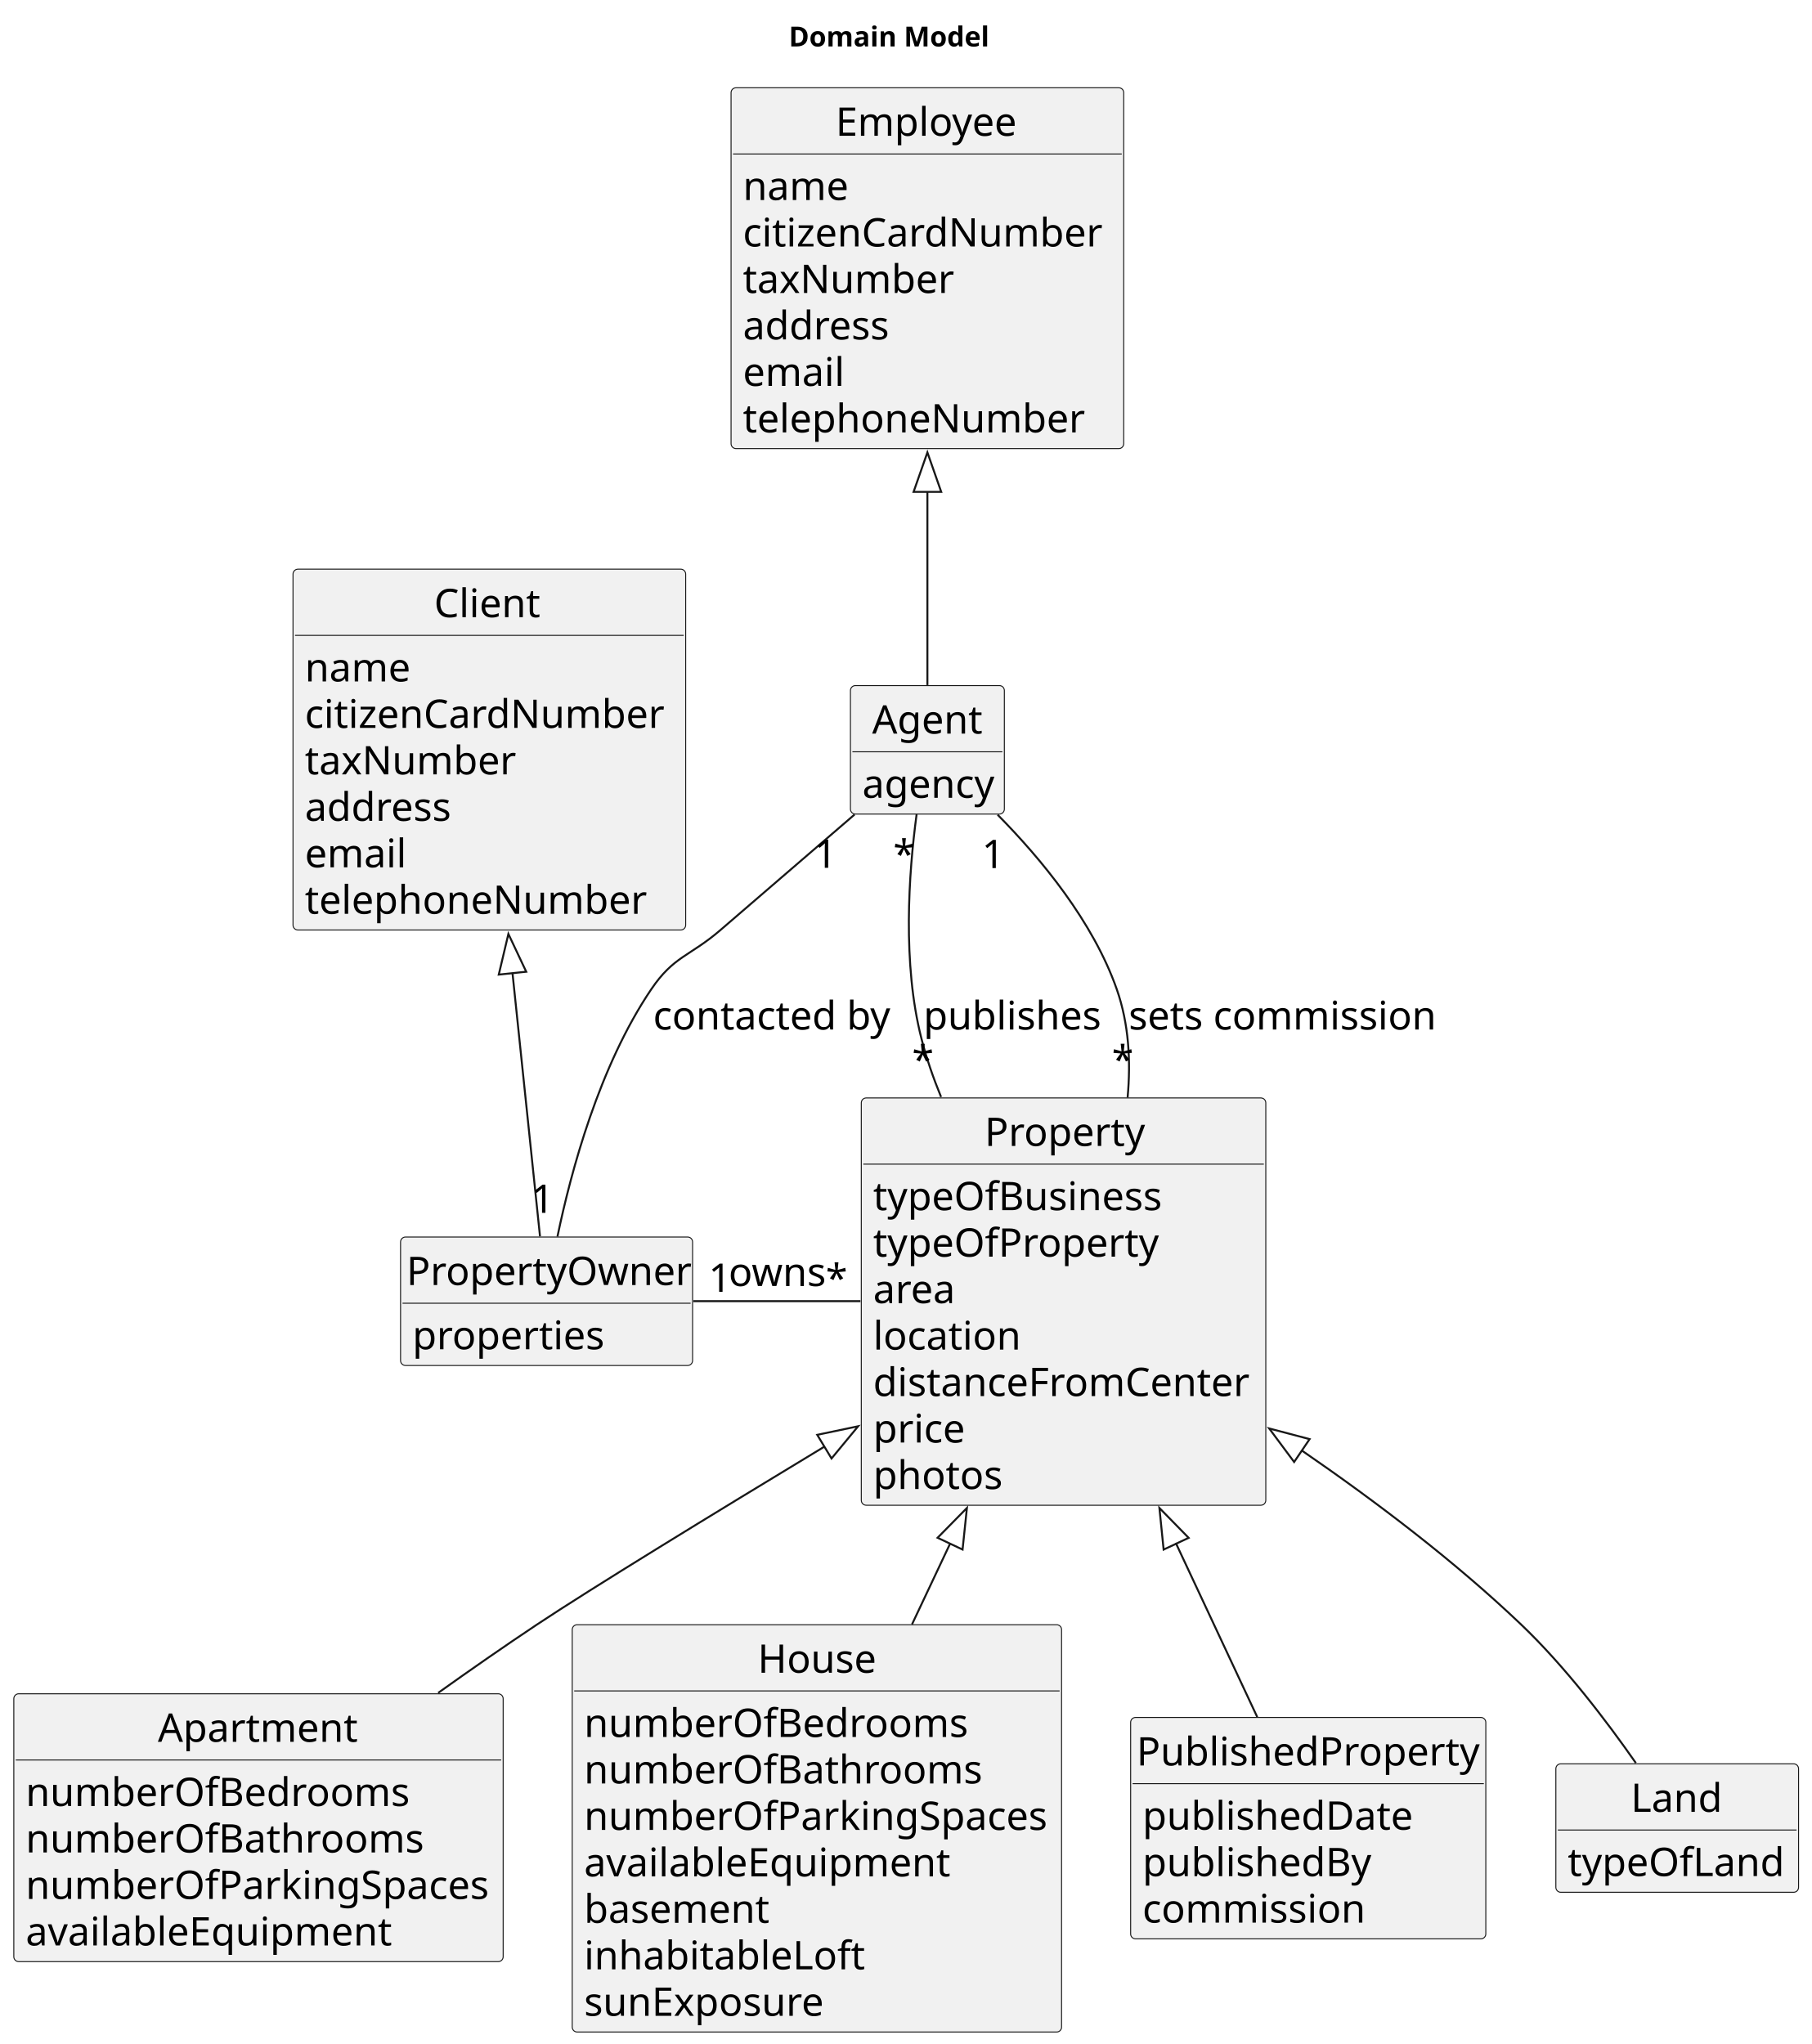
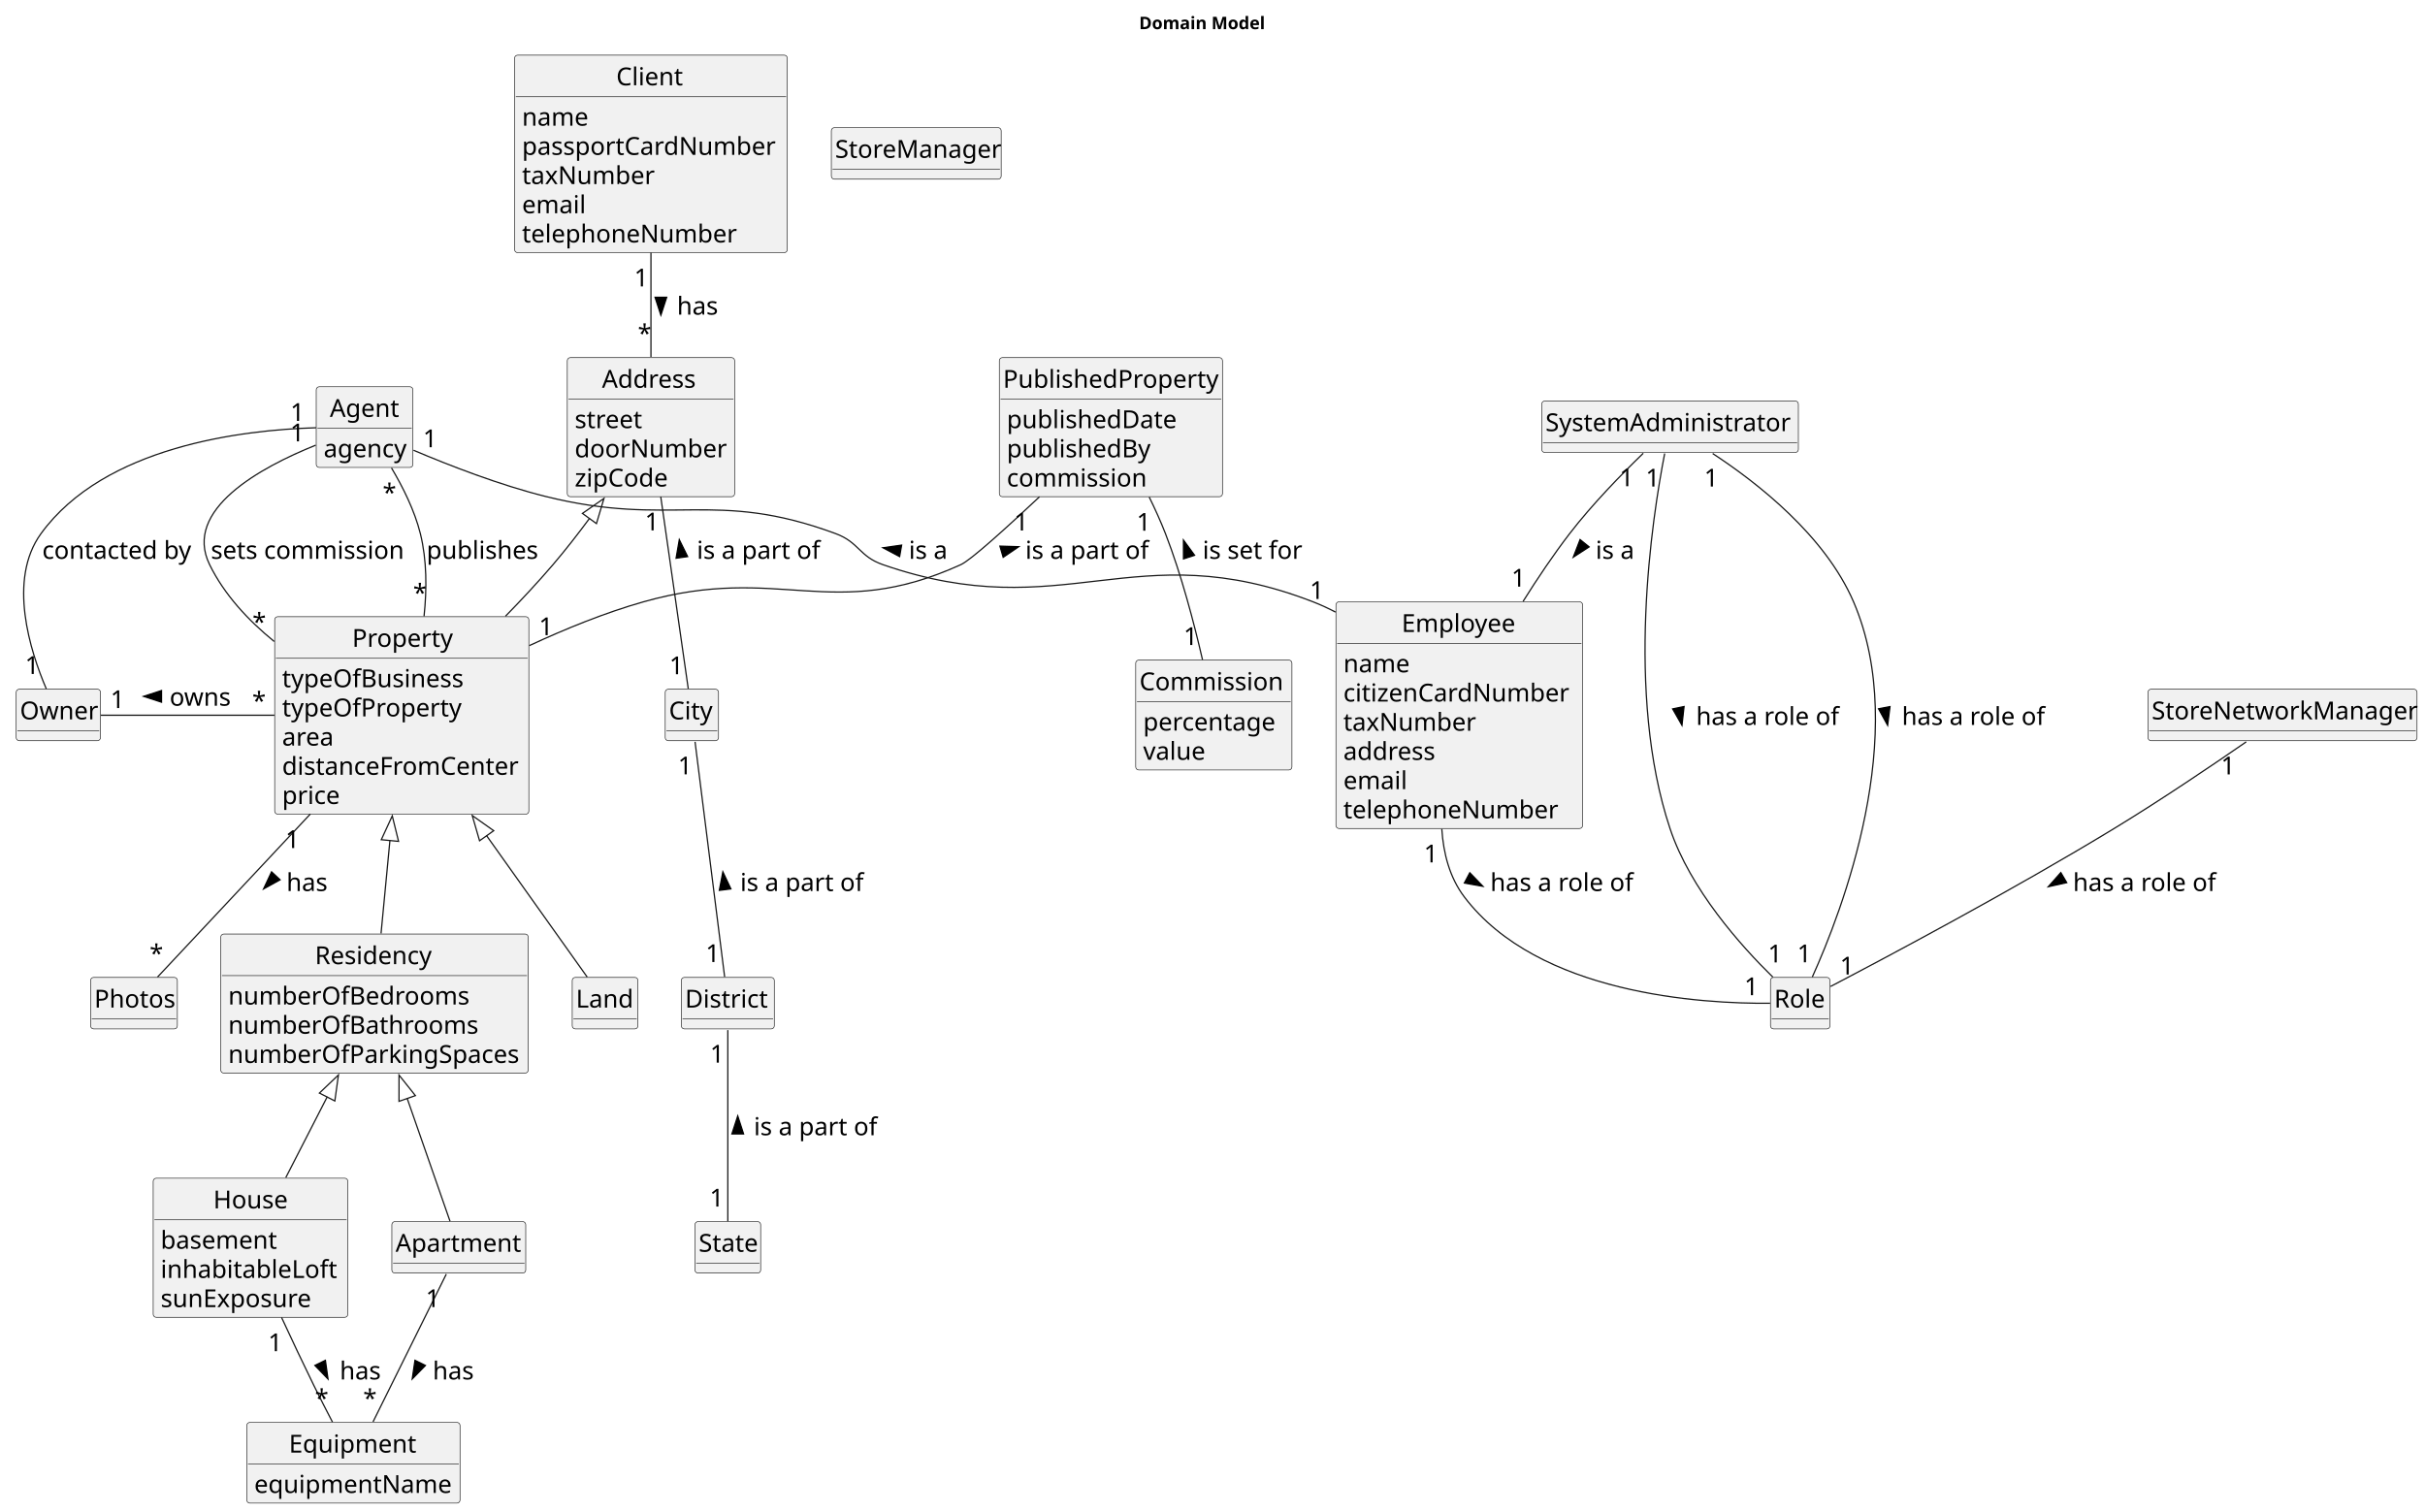
- <svg xmlns="http://www.w3.org/2000/svg" contentStyleType="text/css" height="1036px" preserveAspectRatio="none" style="width:918px;height:1036px;background:#FFFFFF;" version="1.1" viewBox="0 0 918 1036" width="918px" zoomAndPan="magnify">
+ <svg xmlns="http://www.w3.org/2000/svg" contentStyleType="text/css" height="1219px" preserveAspectRatio="none" style="width:1956px;height:1219px;background:#FFFFFF;" version="1.1" viewBox="0 0 1956 1219" width="1956px" zoomAndPan="magnify">
  <defs />
  <g>
-     <text fill="#000000" font-family="sans-serif" font-size="14" font-weight="bold" lengthAdjust="spacing" textLength="105" x="399.75" y="23.535">Domain Model</text>
+     <text fill="#000000" font-family="sans-serif" font-size="14" font-weight="bold" lengthAdjust="spacing" textLength="105" x="918.78" y="23.535">Domain Model</text>
    <g id="elem_Client">
-       <rect codeLine="10" fill="#F1F1F1" height="182.883" id="Client" rx="2.5" ry="2.5" style="stroke:#181818;stroke-width:0.5;" width="199" x="148.5" y="288.488" />
-       <text fill="#000000" font-family="sans-serif" font-size="20" lengthAdjust="spacing" textLength="56" x="220" y="312.824">Client</text>
-       <line style="stroke:#181818;stroke-width:0.5;" x1="149.5" x2="346.5" y1="322.043" y2="322.043" />
-       <text fill="#000000" font-family="sans-serif" font-size="20" lengthAdjust="spacing" textLength="53" x="154.5" y="345.379">name</text>
-       <text fill="#000000" font-family="sans-serif" font-size="20" lengthAdjust="spacing" textLength="187" x="154.5" y="368.934">citizenCardNumber</text>
-       <text fill="#000000" font-family="sans-serif" font-size="20" lengthAdjust="spacing" textLength="108" x="154.5" y="392.488">taxNumber</text>
-       <text fill="#000000" font-family="sans-serif" font-size="20" lengthAdjust="spacing" textLength="76" x="154.5" y="416.043">address</text>
-       <text fill="#000000" font-family="sans-serif" font-size="20" lengthAdjust="spacing" textLength="53" x="154.5" y="439.598">email</text>
-       <text fill="#000000" font-family="sans-serif" font-size="20" lengthAdjust="spacing" textLength="173" x="154.5" y="463.152">telephoneNumber</text>
-     </g>
-     <g id="elem_PropertyOwner">
-       <rect codeLine="19" fill="#F1F1F1" height="65.109" id="PropertyOwner" rx="2.5" ry="2.5" style="stroke:#181818;stroke-width:0.5;" width="148" x="203" y="626.988" />
-       <text fill="#000000" font-family="sans-serif" font-size="20" lengthAdjust="spacing" textLength="142" x="206" y="651.324">PropertyOwner</text>
-       <line style="stroke:#181818;stroke-width:0.5;" x1="204" x2="350" y1="660.543" y2="660.543" />
-       <text fill="#000000" font-family="sans-serif" font-size="20" lengthAdjust="spacing" textLength="99" x="209" y="683.879">properties</text>
+       <rect codeLine="11" fill="#F1F1F1" height="159.328" id="Client" rx="2.5" ry="2.5" style="stroke:#181818;stroke-width:0.5;" width="220" x="415.06" y="44.488" />
+       <text fill="#000000" font-family="sans-serif" font-size="20" lengthAdjust="spacing" textLength="56" x="497.06" y="68.824">Client</text>
+       <line style="stroke:#181818;stroke-width:0.5;" x1="416.06" x2="634.06" y1="78.043" y2="78.043" />
+       <text fill="#000000" font-family="sans-serif" font-size="20" lengthAdjust="spacing" textLength="53" x="421.06" y="101.379">name</text>
+       <text fill="#000000" font-family="sans-serif" font-size="20" lengthAdjust="spacing" textLength="208" x="421.06" y="124.934">passportCardNumber</text>
+       <text fill="#000000" font-family="sans-serif" font-size="20" lengthAdjust="spacing" textLength="108" x="421.06" y="148.488">taxNumber</text>
+       <text fill="#000000" font-family="sans-serif" font-size="20" lengthAdjust="spacing" textLength="53" x="421.06" y="172.043">email</text>
+       <text fill="#000000" font-family="sans-serif" font-size="20" lengthAdjust="spacing" textLength="173" x="421.06" y="195.598">telephoneNumber</text>
+     </g>
+     <g id="elem_Owner">
+       <rect codeLine="19" fill="#F1F1F1" height="41.555" id="Owner" rx="2.5" ry="2.5" style="stroke:#181818;stroke-width:0.5;" width="68" x="13.06" y="555.988" />
+       <text fill="#000000" font-family="sans-serif" font-size="20" lengthAdjust="spacing" textLength="62" x="16.06" y="580.324">Owner</text>
+       <line style="stroke:#181818;stroke-width:0.5;" x1="14.06" x2="80.06" y1="589.543" y2="589.543" />
    </g>
    <g id="elem_Employee">
-       <rect codeLine="23" fill="#F1F1F1" height="182.883" id="Employee" rx="2.5" ry="2.5" style="stroke:#181818;stroke-width:0.5;" width="199" x="370.5" y="44.488" />
-       <text fill="#000000" font-family="sans-serif" font-size="20" lengthAdjust="spacing" textLength="93" x="423.5" y="68.824">Employee</text>
-       <line style="stroke:#181818;stroke-width:0.5;" x1="371.5" x2="568.5" y1="78.043" y2="78.043" />
-       <text fill="#000000" font-family="sans-serif" font-size="20" lengthAdjust="spacing" textLength="53" x="376.5" y="101.379">name</text>
-       <text fill="#000000" font-family="sans-serif" font-size="20" lengthAdjust="spacing" textLength="187" x="376.5" y="124.934">citizenCardNumber</text>
-       <text fill="#000000" font-family="sans-serif" font-size="20" lengthAdjust="spacing" textLength="108" x="376.5" y="148.488">taxNumber</text>
-       <text fill="#000000" font-family="sans-serif" font-size="20" lengthAdjust="spacing" textLength="76" x="376.5" y="172.043">address</text>
-       <text fill="#000000" font-family="sans-serif" font-size="20" lengthAdjust="spacing" textLength="53" x="376.5" y="195.598">email</text>
-       <text fill="#000000" font-family="sans-serif" font-size="20" lengthAdjust="spacing" textLength="173" x="376.5" y="219.152">telephoneNumber</text>
+       <rect codeLine="22" fill="#F1F1F1" height="182.883" id="Employee" rx="2.5" ry="2.5" style="stroke:#181818;stroke-width:0.5;" width="199" x="1077.56" y="485.488" />
+       <text fill="#000000" font-family="sans-serif" font-size="20" lengthAdjust="spacing" textLength="93" x="1130.56" y="509.824">Employee</text>
+       <line style="stroke:#181818;stroke-width:0.5;" x1="1078.56" x2="1275.56" y1="519.043" y2="519.043" />
+       <text fill="#000000" font-family="sans-serif" font-size="20" lengthAdjust="spacing" textLength="53" x="1083.56" y="542.379">name</text>
+       <text fill="#000000" font-family="sans-serif" font-size="20" lengthAdjust="spacing" textLength="187" x="1083.56" y="565.934">citizenCardNumber</text>
+       <text fill="#000000" font-family="sans-serif" font-size="20" lengthAdjust="spacing" textLength="108" x="1083.56" y="589.488">taxNumber</text>
+       <text fill="#000000" font-family="sans-serif" font-size="20" lengthAdjust="spacing" textLength="76" x="1083.56" y="613.043">address</text>
+       <text fill="#000000" font-family="sans-serif" font-size="20" lengthAdjust="spacing" textLength="53" x="1083.56" y="636.598">email</text>
+       <text fill="#000000" font-family="sans-serif" font-size="20" lengthAdjust="spacing" textLength="173" x="1083.56" y="660.152">telephoneNumber</text>
    </g>
    <g id="elem_Agent">
-       <rect codeLine="32" fill="#F1F1F1" height="65.109" id="Agent" rx="2.5" ry="2.5" style="stroke:#181818;stroke-width:0.5;" width="78" x="431" y="347.488" />
-       <text fill="#000000" font-family="sans-serif" font-size="20" lengthAdjust="spacing" textLength="56" x="442" y="371.824">Agent</text>
-       <line style="stroke:#181818;stroke-width:0.5;" x1="432" x2="508" y1="381.043" y2="381.043" />
-       <text fill="#000000" font-family="sans-serif" font-size="20" lengthAdjust="spacing" textLength="66" x="437" y="404.379">agency</text>
+       <rect codeLine="31" fill="#F1F1F1" height="65.109" id="Agent" rx="2.5" ry="2.5" style="stroke:#181818;stroke-width:0.5;" width="78" x="255.06" y="311.988" />
+       <text fill="#000000" font-family="sans-serif" font-size="20" lengthAdjust="spacing" textLength="56" x="266.06" y="336.324">Agent</text>
+       <line style="stroke:#181818;stroke-width:0.5;" x1="256.06" x2="332.06" y1="345.543" y2="345.543" />
+       <text fill="#000000" font-family="sans-serif" font-size="20" lengthAdjust="spacing" textLength="66" x="261.06" y="368.879">agency</text>
    </g>
    <g id="elem_Property">
-       <rect codeLine="52" fill="#F1F1F1" height="206.438" id="Property" rx="2.5" ry="2.5" style="stroke:#181818;stroke-width:0.5;" width="205" x="436.5" y="556.488" />
-       <text fill="#000000" font-family="sans-serif" font-size="20" lengthAdjust="spacing" textLength="80" x="499" y="580.824">Property</text>
-       <line style="stroke:#181818;stroke-width:0.5;" x1="437.5" x2="640.5" y1="590.043" y2="590.043" />
-       <text fill="#000000" font-family="sans-serif" font-size="20" lengthAdjust="spacing" textLength="147" x="442.5" y="613.379">typeOfBusiness</text>
-       <text fill="#000000" font-family="sans-serif" font-size="20" lengthAdjust="spacing" textLength="144" x="442.5" y="636.934">typeOfProperty</text>
-       <text fill="#000000" font-family="sans-serif" font-size="20" lengthAdjust="spacing" textLength="41" x="442.5" y="660.488">area</text>
-       <text fill="#000000" font-family="sans-serif" font-size="20" lengthAdjust="spacing" textLength="76" x="442.5" y="684.043">location</text>
-       <text fill="#000000" font-family="sans-serif" font-size="20" lengthAdjust="spacing" textLength="193" x="442.5" y="707.598">distanceFromCenter</text>
-       <text fill="#000000" font-family="sans-serif" font-size="20" lengthAdjust="spacing" textLength="48" x="442.5" y="731.152">price</text>
-       <text fill="#000000" font-family="sans-serif" font-size="20" lengthAdjust="spacing" textLength="66" x="442.5" y="754.707">photos</text>
+       <rect codeLine="51" fill="#F1F1F1" height="159.328" id="Property" rx="2.5" ry="2.5" style="stroke:#181818;stroke-width:0.5;" width="205" x="221.56" y="497.488" />
+       <text fill="#000000" font-family="sans-serif" font-size="20" lengthAdjust="spacing" textLength="80" x="284.06" y="521.824">Property</text>
+       <line style="stroke:#181818;stroke-width:0.5;" x1="222.56" x2="425.56" y1="531.043" y2="531.043" />
+       <text fill="#000000" font-family="sans-serif" font-size="20" lengthAdjust="spacing" textLength="147" x="227.56" y="554.379">typeOfBusiness</text>
+       <text fill="#000000" font-family="sans-serif" font-size="20" lengthAdjust="spacing" textLength="144" x="227.56" y="577.934">typeOfProperty</text>
+       <text fill="#000000" font-family="sans-serif" font-size="20" lengthAdjust="spacing" textLength="41" x="227.56" y="601.488">area</text>
+       <text fill="#000000" font-family="sans-serif" font-size="20" lengthAdjust="spacing" textLength="193" x="227.56" y="625.043">distanceFromCenter</text>
+       <text fill="#000000" font-family="sans-serif" font-size="20" lengthAdjust="spacing" textLength="48" x="227.56" y="648.598">price</text>
+     </g>
+     <g id="elem_Address">
+       <rect codeLine="62" fill="#F1F1F1" height="112.219" id="Address" rx="2.5" ry="2.5" style="stroke:#181818;stroke-width:0.5;" width="135" x="457.56" y="288.488" />
+       <text fill="#000000" font-family="sans-serif" font-size="20" lengthAdjust="spacing" textLength="79" x="485.56" y="312.824">Address</text>
+       <line style="stroke:#181818;stroke-width:0.5;" x1="458.56" x2="591.56" y1="322.043" y2="322.043" />
+       <text fill="#000000" font-family="sans-serif" font-size="20" lengthAdjust="spacing" textLength="54" x="463.56" y="345.379">street</text>
+       <text fill="#000000" font-family="sans-serif" font-size="20" lengthAdjust="spacing" textLength="123" x="463.56" y="368.934">doorNumber</text>
+       <text fill="#000000" font-family="sans-serif" font-size="20" lengthAdjust="spacing" textLength="80" x="463.56" y="392.488">zipCode</text>
+     </g>
+     <g id="elem_Photos">
+       <rect codeLine="59" fill="#F1F1F1" height="41.555" id="Photos" rx="2.5" ry="2.5" style="stroke:#181818;stroke-width:0.5;" width="70" x="73.06" y="788.488" />
+       <text fill="#000000" font-family="sans-serif" font-size="20" lengthAdjust="spacing" textLength="64" x="76.06" y="812.824">Photos</text>
+       <line style="stroke:#181818;stroke-width:0.5;" x1="74.06" x2="142.06" y1="822.043" y2="822.043" />
+     </g>
+     <g id="elem_City">
+       <rect codeLine="68" fill="#F1F1F1" height="41.555" id="City" rx="2.5" ry="2.5" style="stroke:#181818;stroke-width:0.5;" width="43" x="536.56" y="555.988" />
+       <text fill="#000000" font-family="sans-serif" font-size="20" lengthAdjust="spacing" textLength="37" x="539.56" y="580.324">City</text>
+       <line style="stroke:#181818;stroke-width:0.5;" x1="537.56" x2="578.56" y1="589.543" y2="589.543" />
+     </g>
+     <g id="elem_District">
+       <rect codeLine="71" fill="#F1F1F1" height="41.555" id="District" rx="2.5" ry="2.5" style="stroke:#181818;stroke-width:0.5;" width="75" x="549.56" y="788.488" />
+       <text fill="#000000" font-family="sans-serif" font-size="20" lengthAdjust="spacing" textLength="69" x="552.56" y="812.824">District</text>
+       <line style="stroke:#181818;stroke-width:0.5;" x1="550.56" x2="623.56" y1="822.043" y2="822.043" />
+     </g>
+     <g id="elem_State">
+       <rect codeLine="74" fill="#F1F1F1" height="41.555" id="State" rx="2.5" ry="2.5" style="stroke:#181818;stroke-width:0.5;" width="53" x="560.56" y="985.488" />
+       <text fill="#000000" font-family="sans-serif" font-size="20" lengthAdjust="spacing" textLength="47" x="563.56" y="1009.824">State</text>
+       <line style="stroke:#181818;stroke-width:0.5;" x1="561.56" x2="612.56" y1="1019.043" y2="1019.043" />
    </g>
    <g id="elem_Apartment">
-       <rect codeLine="62" fill="#F1F1F1" height="135.773" id="Apartment" rx="2.5" ry="2.5" style="stroke:#181818;stroke-width:0.5;" width="248" x="7" y="858.488" />
-       <text fill="#000000" font-family="sans-serif" font-size="20" lengthAdjust="spacing" textLength="102" x="80" y="882.824">Apartment</text>
-       <line style="stroke:#181818;stroke-width:0.5;" x1="8" x2="254" y1="892.043" y2="892.043" />
-       <text fill="#000000" font-family="sans-serif" font-size="20" lengthAdjust="spacing" textLength="195" x="13" y="915.379">numberOfBedrooms</text>
-       <text fill="#000000" font-family="sans-serif" font-size="20" lengthAdjust="spacing" textLength="201" x="13" y="938.934">numberOfBathrooms</text>
-       <text fill="#000000" font-family="sans-serif" font-size="20" lengthAdjust="spacing" textLength="236" x="13" y="962.488">numberOfParkingSpaces</text>
-       <text fill="#000000" font-family="sans-serif" font-size="20" lengthAdjust="spacing" textLength="189" x="13" y="986.043">availableEquipment</text>
+       <rect codeLine="77" fill="#F1F1F1" height="41.555" id="Apartment" rx="2.5" ry="2.5" style="stroke:#181818;stroke-width:0.5;" width="108" x="316.06" y="985.488" />
+       <text fill="#000000" font-family="sans-serif" font-size="20" lengthAdjust="spacing" textLength="102" x="319.06" y="1009.824">Apartment</text>
+       <line style="stroke:#181818;stroke-width:0.5;" x1="317.06" x2="423.06" y1="1019.043" y2="1019.043" />
+     </g>
+     <g id="elem_Residency">
+       <rect codeLine="86" fill="#F1F1F1" height="112.219" id="Residency" rx="2.5" ry="2.5" style="stroke:#181818;stroke-width:0.5;" width="248" x="178.06" y="753.488" />
+       <text fill="#000000" font-family="sans-serif" font-size="20" lengthAdjust="spacing" textLength="96" x="254.06" y="777.824">Residency</text>
+       <line style="stroke:#181818;stroke-width:0.5;" x1="179.06" x2="425.06" y1="787.043" y2="787.043" />
+       <text fill="#000000" font-family="sans-serif" font-size="20" lengthAdjust="spacing" textLength="195" x="184.06" y="810.379">numberOfBedrooms</text>
+       <text fill="#000000" font-family="sans-serif" font-size="20" lengthAdjust="spacing" textLength="201" x="184.06" y="833.934">numberOfBathrooms</text>
+       <text fill="#000000" font-family="sans-serif" font-size="20" lengthAdjust="spacing" textLength="236" x="184.06" y="857.488">numberOfParkingSpaces</text>
    </g>
    <g id="elem_House">
-       <rect codeLine="69" fill="#F1F1F1" height="206.438" id="House" rx="2.5" ry="2.5" style="stroke:#181818;stroke-width:0.5;" width="248" x="290" y="823.488" />
-       <text fill="#000000" font-family="sans-serif" font-size="20" lengthAdjust="spacing" textLength="60" x="384" y="847.824">House</text>
-       <line style="stroke:#181818;stroke-width:0.5;" x1="291" x2="537" y1="857.043" y2="857.043" />
-       <text fill="#000000" font-family="sans-serif" font-size="20" lengthAdjust="spacing" textLength="195" x="296" y="880.379">numberOfBedrooms</text>
-       <text fill="#000000" font-family="sans-serif" font-size="20" lengthAdjust="spacing" textLength="201" x="296" y="903.934">numberOfBathrooms</text>
-       <text fill="#000000" font-family="sans-serif" font-size="20" lengthAdjust="spacing" textLength="236" x="296" y="927.488">numberOfParkingSpaces</text>
-       <text fill="#000000" font-family="sans-serif" font-size="20" lengthAdjust="spacing" textLength="189" x="296" y="951.043">availableEquipment</text>
-       <text fill="#000000" font-family="sans-serif" font-size="20" lengthAdjust="spacing" textLength="94" x="296" y="974.598">basement</text>
-       <text fill="#000000" font-family="sans-serif" font-size="20" lengthAdjust="spacing" textLength="145" x="296" y="998.152">inhabitableLoft</text>
-       <text fill="#000000" font-family="sans-serif" font-size="20" lengthAdjust="spacing" textLength="123" x="296" y="1021.707">sunExposure</text>
+       <rect codeLine="80" fill="#F1F1F1" height="112.219" id="House" rx="2.5" ry="2.5" style="stroke:#181818;stroke-width:0.5;" width="157" x="123.56" y="950.488" />
+       <text fill="#000000" font-family="sans-serif" font-size="20" lengthAdjust="spacing" textLength="60" x="172.06" y="974.824">House</text>
+       <line style="stroke:#181818;stroke-width:0.5;" x1="124.56" x2="279.56" y1="984.043" y2="984.043" />
+       <text fill="#000000" font-family="sans-serif" font-size="20" lengthAdjust="spacing" textLength="94" x="129.56" y="1007.379">basement</text>
+       <text fill="#000000" font-family="sans-serif" font-size="20" lengthAdjust="spacing" textLength="145" x="129.56" y="1030.934">inhabitableLoft</text>
+       <text fill="#000000" font-family="sans-serif" font-size="20" lengthAdjust="spacing" textLength="123" x="129.56" y="1054.488">sunExposure</text>
    </g>
    <g id="elem_PublishedProperty">
-       <rect codeLine="79" fill="#F1F1F1" height="112.219" id="PublishedProperty" rx="2.5" ry="2.5" style="stroke:#181818;stroke-width:0.5;" width="180" x="573" y="870.488" />
-       <text fill="#000000" font-family="sans-serif" font-size="20" lengthAdjust="spacing" textLength="174" x="576" y="894.824">PublishedProperty</text>
-       <line style="stroke:#181818;stroke-width:0.5;" x1="574" x2="752" y1="904.043" y2="904.043" />
-       <text fill="#000000" font-family="sans-serif" font-size="20" lengthAdjust="spacing" textLength="140" x="579" y="927.379">publishedDate</text>
-       <text fill="#000000" font-family="sans-serif" font-size="20" lengthAdjust="spacing" textLength="118" x="579" y="950.934">publishedBy</text>
-       <text fill="#000000" font-family="sans-serif" font-size="20" lengthAdjust="spacing" textLength="116" x="579" y="974.488">commission</text>
+       <rect codeLine="93" fill="#F1F1F1" height="112.219" id="PublishedProperty" rx="2.5" ry="2.5" style="stroke:#181818;stroke-width:0.5;" width="180" x="806.06" y="288.488" />
+       <text fill="#000000" font-family="sans-serif" font-size="20" lengthAdjust="spacing" textLength="174" x="809.06" y="312.824">PublishedProperty</text>
+       <line style="stroke:#181818;stroke-width:0.5;" x1="807.06" x2="985.06" y1="322.043" y2="322.043" />
+       <text fill="#000000" font-family="sans-serif" font-size="20" lengthAdjust="spacing" textLength="140" x="812.06" y="345.379">publishedDate</text>
+       <text fill="#000000" font-family="sans-serif" font-size="20" lengthAdjust="spacing" textLength="118" x="812.06" y="368.934">publishedBy</text>
+       <text fill="#000000" font-family="sans-serif" font-size="20" lengthAdjust="spacing" textLength="116" x="812.06" y="392.488">commission</text>
+     </g>
+     <g id="elem_Commission">
+       <rect codeLine="99" fill="#F1F1F1" height="88.664" id="Commission" rx="2.5" ry="2.5" style="stroke:#181818;stroke-width:0.5;" width="126" x="916.06" y="532.488" />
+       <text fill="#000000" font-family="sans-serif" font-size="20" lengthAdjust="spacing" textLength="120" x="919.06" y="556.824">Commission</text>
+       <line style="stroke:#181818;stroke-width:0.5;" x1="917.06" x2="1041.06" y1="566.043" y2="566.043" />
+       <text fill="#000000" font-family="sans-serif" font-size="20" lengthAdjust="spacing" textLength="106" x="922.06" y="589.379">percentage</text>
+       <text fill="#000000" font-family="sans-serif" font-size="20" lengthAdjust="spacing" textLength="50" x="922.06" y="612.934">value</text>
    </g>
    <g id="elem_Land">
-       <rect codeLine="85" fill="#F1F1F1" height="65.109" id="Land" rx="2.5" ry="2.5" style="stroke:#181818;stroke-width:0.5;" width="123" x="788.5" y="893.988" />
-       <text fill="#000000" font-family="sans-serif" font-size="20" lengthAdjust="spacing" textLength="47" x="826.5" y="918.324">Land</text>
-       <line style="stroke:#181818;stroke-width:0.5;" x1="789.5" x2="910.5" y1="927.543" y2="927.543" />
-       <text fill="#000000" font-family="sans-serif" font-size="20" lengthAdjust="spacing" textLength="111" x="794.5" y="950.879">typeOfLand</text>
-     </g>
-     <g id="link_Client_PropertyOwner">
-       <path d="M259.73,493.228 C264.77,541.418 270.26,594.038 273.67,626.648 " fill="none" id="Client-backto-PropertyOwner" style="stroke:#181818;stroke-width:1.0;" />
-       <polygon fill="none" points="252.77,493.978,257.65,473.358,266.69,492.518,252.77,493.978" style="stroke:#181818;stroke-width:1.0;" />
-     </g>
-     <g id="link_Employee_Agent">
-       <path d="M470,249.278 C470,285.138 470,322.018 470,347.248 " fill="none" id="Employee-backto-Agent" style="stroke:#181818;stroke-width:1.0;" />
-       <polygon fill="none" points="463,249.298,470,229.298,477,249.298,463,249.298" style="stroke:#181818;stroke-width:1.0;" />
-     </g>
-     <g id="link_Property_Apartment">
-       <path d="M417.9,733.168 C360.87,767.648 299.44,805.228 272,823.488 C255.65,834.368 238.51,846.298 222.04,858.048 " fill="none" id="Property-backto-Apartment" style="stroke:#181818;stroke-width:1.0;" />
-       <polygon fill="none" points="414.17,727.238,434.91,722.898,421.41,739.228,414.17,727.238" style="stroke:#181818;stroke-width:1.0;" />
-     </g>
-     <g id="link_Property_House">
-       <path d="M481.59,782.208 C475.1,795.948 468.55,809.848 462.2,823.308 " fill="none" id="Property-backto-House" style="stroke:#181818;stroke-width:1.0;" />
-       <polygon fill="none" points="475.16,779.418,490.03,764.308,487.82,785.388,475.16,779.418" style="stroke:#181818;stroke-width:1.0;" />
-     </g>
-     <g id="link_Property_PublishedProperty">
-       <path d="M595.87,782.018 C610.33,812.918 625.16,844.618 637.19,870.338 " fill="none" id="Property-backto-PublishedProperty" style="stroke:#181818;stroke-width:1.0;" />
-       <polygon fill="none" points="589.72,785.398,587.58,764.318,602.4,779.458,589.72,785.398" style="stroke:#181818;stroke-width:1.0;" />
+       <rect codeLine="104" fill="#F1F1F1" height="41.555" id="Land" rx="2.5" ry="2.5" style="stroke:#181818;stroke-width:0.5;" width="53" x="461.56" y="788.488" />
+       <text fill="#000000" font-family="sans-serif" font-size="20" lengthAdjust="spacing" textLength="47" x="464.56" y="812.824">Land</text>
+       <line style="stroke:#181818;stroke-width:0.5;" x1="462.56" x2="513.56" y1="822.043" y2="822.043" />
+     </g>
+     <g id="elem_Equipment">
+       <rect codeLine="107" fill="#F1F1F1" height="65.109" id="Equipment" rx="2.5" ry="2.5" style="stroke:#181818;stroke-width:0.5;" width="172" x="199.06" y="1147.488" />
+       <text fill="#000000" font-family="sans-serif" font-size="20" lengthAdjust="spacing" textLength="104" x="233.06" y="1171.824">Equipment</text>
+       <line style="stroke:#181818;stroke-width:0.5;" x1="200.06" x2="370.06" y1="1181.043" y2="1181.043" />
+       <text fill="#000000" font-family="sans-serif" font-size="20" lengthAdjust="spacing" textLength="160" x="205.06" y="1204.379">equipmentName</text>
+     </g>
+     <g id="elem_Role">
+       <rect codeLine="111" fill="#F1F1F1" height="41.555" id="Role" rx="2.5" ry="2.5" style="stroke:#181818;stroke-width:0.5;" width="48" x="1428.06" y="788.488" />
+       <text fill="#000000" font-family="sans-serif" font-size="20" lengthAdjust="spacing" textLength="42" x="1431.06" y="812.824">Role</text>
+       <line style="stroke:#181818;stroke-width:0.5;" x1="1429.06" x2="1475.06" y1="822.043" y2="822.043" />
+     </g>
+     <g id="elem_SystemAdministrator">
+       <rect codeLine="114" fill="#F1F1F1" height="41.555" id="SystemAdministrator" rx="2.5" ry="2.5" style="stroke:#181818;stroke-width:0.5;" width="207" x="1243.56" y="323.488" />
+       <text fill="#000000" font-family="sans-serif" font-size="20" lengthAdjust="spacing" textLength="201" x="1246.56" y="347.824">SystemAdministrator</text>
+       <line style="stroke:#181818;stroke-width:0.5;" x1="1244.56" x2="1449.56" y1="357.043" y2="357.043" />
+     </g>
+     <g id="elem_StoreManager">
+       <rect codeLine="117" fill="#F1F1F1" height="41.555" id="StoreManager" rx="2.5" ry="2.5" style="stroke:#181818;stroke-width:0.5;" width="137" x="670.56" y="102.988" />
+       <text fill="#000000" font-family="sans-serif" font-size="20" lengthAdjust="spacing" textLength="131" x="673.56" y="127.324">StoreManager</text>
+       <line style="stroke:#181818;stroke-width:0.5;" x1="671.56" x2="806.56" y1="136.543" y2="136.543" />
+     </g>
+     <g id="elem_StoreNetworkManager">
+       <rect codeLine="120" fill="#F1F1F1" height="41.555" id="StoreNetworkManager" rx="2.5" ry="2.5" style="stroke:#181818;stroke-width:0.5;" width="217" x="1732.56" y="555.988" />
+       <text fill="#000000" font-family="sans-serif" font-size="20" lengthAdjust="spacing" textLength="211" x="1735.56" y="580.324">StoreNetworkManager</text>
+       <line style="stroke:#181818;stroke-width:0.5;" x1="1733.56" x2="1948.56" y1="589.543" y2="589.543" />
+     </g>
+     <g id="link_Address_Property">
+       <path d="M475.62,418.028 C466.17,430.798 456.09,443.758 446.06,455.488 C434.16,469.408 420.94,483.588 407.72,497.108 " fill="none" id="Address-backto-Property" style="stroke:#181818;stroke-width:1.0;" />
+       <polygon fill="none" points="469.76,414.188,487.16,402.088,481.1,422.388,469.76,414.188" style="stroke:#181818;stroke-width:1.0;" />
+     </g>
+     <g id="link_Residency_Apartment">
+       <path d="M328.39,885.998 C340.87,921.788 354.8,961.738 362.98,985.188 " fill="none" id="Residency-backto-Apartment" style="stroke:#181818;stroke-width:1.0;" />
+       <polygon fill="none" points="321.84,888.468,321.86,867.278,335.06,883.858,321.84,888.468" style="stroke:#181818;stroke-width:1.0;" />
+     </g>
+     <g id="link_Residency_House">
+       <path d="M263.98,884.748 C252.87,906.408 240.92,929.698 230.52,949.988 " fill="none" id="Residency-backto-House" style="stroke:#181818;stroke-width:1.0;" />
+       <polygon fill="none" points="257.63,881.798,272.98,867.188,270.08,888.178,257.63,881.798" style="stroke:#181818;stroke-width:1.0;" />
+     </g>
+     <g id="link_Property_Residency">
+       <path d="M314.52,677.938 C312.06,703.698 309.51,730.488 307.35,753.048 " fill="none" id="Property-backto-Residency" style="stroke:#181818;stroke-width:1.0;" />
+       <polygon fill="none" points="307.54,677.418,316.41,658.178,321.47,678.748,307.54,677.418" style="stroke:#181818;stroke-width:1.0;" />
    </g>
    <g id="link_Property_Land">
-       <path d="M659.55,735.058 C697.09,760.868 737.42,791.428 771,823.488 C793.2,844.678 814.26,872.398 829.05,893.588 " fill="none" id="Property-backto-Land" style="stroke:#181818;stroke-width:1.0;" />
-       <polygon fill="none" points="655.86,741.008,643.21,724.008,663.7,729.418,655.86,741.008" style="stroke:#181818;stroke-width:1.0;" />
-     </g>
-     <g id="link_Agent_PropertyOwner">
-       <path codeLine="89" d="M433.09,412.848 C412.97,430.198 387.63,452.038 365,471.488 C349.46,484.838 341.46,484.508 330,501.488 C303.76,540.348 289.45,593.378 282.51,626.768 " fill="none" id="Agent-PropertyOwner" style="stroke:#181818;stroke-width:1.0;" />
-       <text fill="#000000" font-family="sans-serif" font-size="20" lengthAdjust="spacing" textLength="122" x="331" y="521.824">contacted by</text>
-       <text fill="#000000" font-family="sans-serif" font-size="20" lengthAdjust="spacing" textLength="13" x="412.629" y="439.847">1</text>
-       <text fill="#000000" font-family="sans-serif" font-size="20" lengthAdjust="spacing" textLength="13" x="269.321" y="614.717">1</text>
+       <path d="M392.34,673.958 C422.57,716.438 455.35,762.518 473.64,788.218 " fill="none" id="Property-backto-Land" style="stroke:#181818;stroke-width:1.0;" />
+       <polygon fill="none" points="386.81,678.258,380.92,657.898,398.22,670.138,386.81,678.258" style="stroke:#181818;stroke-width:1.0;" />
+     </g>
+     <g id="link_Agent_Employee">
+       <path codeLine="124" d="M333.54,363.228 C362.47,375.518 403,391.268 440.06,400.488 C541.81,425.808 575.74,394.068 674.06,430.488 C693.02,437.508 692.96,448.858 712.06,455.488 C858.3,506.248 914.75,429.478 1059.06,485.488 C1065.2,487.868 1071.28,490.678 1077.27,493.798 " fill="none" id="Agent-Employee" style="stroke:#181818;stroke-width:1.0;" />
+       <polygon fill="#000000" points="712.181,441.882,725.621,449.016,727.248,439.753,712.181,441.882" style="stroke:#000000;stroke-width:1.0;" />
+       <text fill="#000000" font-family="sans-serif" font-size="20" lengthAdjust="spacing" textLength="33" x="733.06" y="450.824">is a</text>
+       <text fill="#000000" font-family="sans-serif" font-size="20" lengthAdjust="spacing" textLength="13" x="341.155" y="360.8">1</text>
+       <text fill="#000000" font-family="sans-serif" font-size="20" lengthAdjust="spacing" textLength="13" x="1056.464" y="483.205">1</text>
+     </g>
+     <g id="link_Employee_Role">
+       <path codeLine="125" d="M1162.96,668.768 C1164.23,688.368 1169.25,707.868 1181.06,723.488 C1240.67,802.358 1373.14,809.828 1427.78,809.358 " fill="none" id="Employee-Role" style="stroke:#181818;stroke-width:1.0;" />
+       <polygon fill="#000000" points="1196.126,715.017,1185.548,704.077,1181.139,712.384,1196.126,715.017" style="stroke:#000000;stroke-width:1.0;" />
+       <text fill="#000000" font-family="sans-serif" font-size="20" lengthAdjust="spacing" textLength="118" x="1202.06" y="718.824">has a role of</text>
+       <text fill="#000000" font-family="sans-serif" font-size="20" lengthAdjust="spacing" textLength="13" x="1148.447" y="695.713">1</text>
+       <text fill="#000000" font-family="sans-serif" font-size="20" lengthAdjust="spacing" textLength="13" x="1406.893" y="802.842">1</text>
+     </g>
+     <g id="link_SystemAdministrator_Role">
+       <path codeLine="126" d="M1381.45,365.878 C1417.5,389.478 1472.05,432.048 1495.06,485.488 C1541.04,592.268 1485.49,735.748 1461.79,788.208 " fill="none" id="SystemAdministrator-Role" style="stroke:#181818;stroke-width:1.0;" />
+       <polygon fill="#000000" points="1522.555,585.125,1524.47,570.029,1515.231,571.786,1522.555,585.125" style="stroke:#000000;stroke-width:1.0;" />
+       <text fill="#000000" font-family="sans-serif" font-size="20" lengthAdjust="spacing" textLength="118" x="1534.06" y="584.824">has a role of</text>
+       <text fill="#000000" font-family="sans-serif" font-size="20" lengthAdjust="spacing" textLength="13" x="1374.551" y="392.518">1</text>
+       <text fill="#000000" font-family="sans-serif" font-size="20" lengthAdjust="spacing" textLength="13" x="1449.618" y="776.273">1</text>
+     </g>
+     <g id="link_SystemAdministrator_Role">
+       <path codeLine="128" d="M1342.73,365.858 C1332.58,417.908 1310.71,559.428 1347.06,668.488 C1363.39,717.488 1404.34,763.148 1430,788.298 " fill="none" id="SystemAdministrator-Role-1" style="stroke:#181818;stroke-width:1.0;" />
+       <polygon fill="#000000" points="1356.678,585.1,1358.356,569.976,1349.146,571.879,1356.678,585.1" style="stroke:#000000;stroke-width:1.0;" />
+       <text fill="#000000" font-family="sans-serif" font-size="20" lengthAdjust="spacing" textLength="118" x="1368.06" y="584.824">has a role of</text>
+       <text fill="#000000" font-family="sans-serif" font-size="20" lengthAdjust="spacing" textLength="13" x="1327.361" y="392.494">1</text>
+       <text fill="#000000" font-family="sans-serif" font-size="20" lengthAdjust="spacing" textLength="13" x="1426.013" y="776.385">1</text>
+     </g>
+     <g id="link_StoreNetworkManager_Role">
+       <path codeLine="127" d="M1811.8,598.468 C1784.56,617.288 1742.62,645.648 1705.06,668.488 C1622.92,718.428 1522.1,771.998 1476.51,795.818 " fill="none" id="StoreNetworkManager-Role" style="stroke:#181818;stroke-width:1.0;" />
+       <polygon fill="#000000" points="1652.166,715.324,1667.023,712.035,1662.252,703.93,1652.166,715.324" style="stroke:#000000;stroke-width:1.0;" />
+       <text fill="#000000" font-family="sans-serif" font-size="20" lengthAdjust="spacing" textLength="118" x="1672.06" y="718.824">has a role of</text>
+       <text fill="#000000" font-family="sans-serif" font-size="20" lengthAdjust="spacing" textLength="13" x="1791.425" y="624.71">1</text>
+       <text fill="#000000" font-family="sans-serif" font-size="20" lengthAdjust="spacing" textLength="13" x="1484.054" y="786.141">1</text>
+     </g>
+     <g id="link_SystemAdministrator_Employee">
+       <path codeLine="129" d="M1325.44,365.668 C1308.31,382.228 1284.32,406.728 1266.06,430.488 C1252.98,447.508 1240.17,466.558 1228.53,485.128 " fill="none" id="SystemAdministrator-Employee" style="stroke:#181818;stroke-width:1.0;" />
+       <polygon fill="#000000" points="1269.02,449.478,1281.789,441.202,1274.486,435.277,1269.02,449.478" style="stroke:#000000;stroke-width:1.0;" />
+       <text fill="#000000" font-family="sans-serif" font-size="20" lengthAdjust="spacing" textLength="33" x="1287.06" y="450.824">is a</text>
+       <text fill="#000000" font-family="sans-serif" font-size="20" lengthAdjust="spacing" textLength="13" x="1306.289" y="392.262">1</text>
+       <text fill="#000000" font-family="sans-serif" font-size="20" lengthAdjust="spacing" textLength="13" x="1219.113" y="473.255">1</text>
+     </g>
+     <g id="link_Agent_Owner">
+       <path codeLine="130" d="M254.99,345.068 C195.65,346.808 84.3,359.918 33.06,430.488 C6,467.758 24.35,525.318 37.32,555.658 " fill="none" id="Agent-Owner" style="stroke:#181818;stroke-width:1.0;" />
+       <text fill="#000000" font-family="sans-serif" font-size="20" lengthAdjust="spacing" textLength="122" x="34.06" y="450.824">contacted by</text>
+       <text fill="#000000" font-family="sans-serif" font-size="20" lengthAdjust="spacing" textLength="13" x="234.158" y="339.566">1</text>
+       <text fill="#000000" font-family="sans-serif" font-size="20" lengthAdjust="spacing" textLength="13" x="20.159" y="543.71">1</text>
    </g>
    <g id="link_Agent_Property">
-       <path codeLine="90" d="M464.53,412.768 C460.51,442.618 457.26,488.298 467,526.488 C469.52,536.348 472.94,546.278 476.93,556.008 " fill="none" id="Agent-Property" style="stroke:#181818;stroke-width:1.0;" />
-       <text fill="#000000" font-family="sans-serif" font-size="20" lengthAdjust="spacing" textLength="93" x="468" y="521.824">publishes</text>
-       <text fill="#000000" font-family="sans-serif" font-size="20" lengthAdjust="spacing" textLength="10" x="452.665" y="440.031">*</text>
-       <text fill="#000000" font-family="sans-serif" font-size="20" lengthAdjust="spacing" textLength="10" x="462.214" y="544.264">*</text>
+       <path codeLine="131" d="M315.76,377.478 C324.88,392.808 334.43,411.848 339.06,430.488 C344.35,451.808 344.36,475.328 342.04,497.138 " fill="none" id="Agent-Property" style="stroke:#181818;stroke-width:1.0;" />
+       <text fill="#000000" font-family="sans-serif" font-size="20" lengthAdjust="spacing" textLength="93" x="344.06" y="450.824">publishes</text>
+       <text fill="#000000" font-family="sans-serif" font-size="20" lengthAdjust="spacing" textLength="10" x="308.63" y="404.499">*</text>
+       <text fill="#000000" font-family="sans-serif" font-size="20" lengthAdjust="spacing" textLength="10" x="333.196" y="485.348">*</text>
    </g>
    <g id="link_Agent_Property">
-       <path codeLine="91" d="M505.59,412.958 C527.65,435.288 553.99,467.148 566,501.488 C572.07,518.848 573.16,537.788 571.46,556.308 " fill="none" id="Agent-Property-1" style="stroke:#181818;stroke-width:1.0;" />
-       <text fill="#000000" font-family="sans-serif" font-size="20" lengthAdjust="spacing" textLength="160" x="572" y="521.824">sets commission</text>
-       <text fill="#000000" font-family="sans-serif" font-size="20" lengthAdjust="spacing" textLength="13" x="497.59" y="439.976">1</text>
-       <text fill="#000000" font-family="sans-serif" font-size="20" lengthAdjust="spacing" textLength="10" x="563.477" y="544.227">*</text>
-     </g>
-     <g id="link_PropertyOwner_Property">
-       <path codeLine="92" d="M351.38,659.488 C377.7,659.488 407.8,659.488 436.07,659.488 " fill="none" id="PropertyOwner-Property" style="stroke:#181818;stroke-width:1.0;" />
-       <text fill="#000000" font-family="sans-serif" font-size="20" lengthAdjust="spacing" textLength="49" x="369.25" y="651.824">owns</text>
-       <text fill="#000000" font-family="sans-serif" font-size="20" lengthAdjust="spacing" textLength="13" x="359.089" y="654.749">1</text>
-       <text fill="#000000" font-family="sans-serif" font-size="20" lengthAdjust="spacing" textLength="10" x="418.481" y="655.02">*</text>
+       <path codeLine="132" d="M254.68,359.128 C210.41,376.918 147.34,411.088 169.06,455.488 C180.89,479.678 200.18,500.408 221.2,517.518 " fill="none" id="Agent-Property-1" style="stroke:#181818;stroke-width:1.0;" />
+       <text fill="#000000" font-family="sans-serif" font-size="20" lengthAdjust="spacing" textLength="160" x="170.06" y="450.824">sets commission</text>
+       <text fill="#000000" font-family="sans-serif" font-size="20" lengthAdjust="spacing" textLength="13" x="234.081" y="356.021">1</text>
+       <text fill="#000000" font-family="sans-serif" font-size="20" lengthAdjust="spacing" textLength="10" x="203.616" y="508.872">*</text>
+     </g>
+     <g id="link_Owner_Property">
+       <path codeLine="133" d="M81.3,576.988 C116.19,576.988 172.02,576.988 221.35,576.988 " fill="none" id="Owner-Property" style="stroke:#181818;stroke-width:1.0;" />
+       <polygon fill="#000000" points="115.81,561.766,130.282,566.468,130.282,557.063,115.81,561.766" style="stroke:#000000;stroke-width:1.0;" />
+       <text fill="#000000" font-family="sans-serif" font-size="20" lengthAdjust="spacing" textLength="49" x="136.81" y="569.324">owns</text>
+       <text fill="#000000" font-family="sans-serif" font-size="20" lengthAdjust="spacing" textLength="13" x="89.066" y="571.227">1</text>
+       <text fill="#000000" font-family="sans-serif" font-size="20" lengthAdjust="spacing" textLength="10" x="203.44" y="572.488">*</text>
+     </g>
+     <g id="link_Address_City">
+       <path codeLine="134" d="M532.96,400.698 C540.1,450.508 550.2,521.078 555.13,555.508 " fill="none" id="Address-City" style="stroke:#181818;stroke-width:1.0;" />
+       <polygon fill="#000000" points="547.926,435.346,545.323,450.339,554.632,449.006,547.926,435.346" style="stroke:#000000;stroke-width:1.0;" />
+       <text fill="#000000" font-family="sans-serif" font-size="20" lengthAdjust="spacing" textLength="103" x="562.06" y="450.824">is a part of</text>
+       <text fill="#000000" font-family="sans-serif" font-size="20" lengthAdjust="spacing" textLength="13" x="520.122" y="427.883">1</text>
+       <text fill="#000000" font-family="sans-serif" font-size="20" lengthAdjust="spacing" textLength="13" x="539.831" y="543.927">1</text>
+     </g>
+     <g id="link_City_District">
+       <path codeLine="135" d="M560.63,598.448 C566.14,642.188 578.99,744.378 584.49,788.078 " fill="none" id="City-District" style="stroke:#181818;stroke-width:1.0;" />
+       <polygon fill="#000000" points="583.061,703.328,580.202,718.274,589.534,717.1,583.061,703.328" style="stroke:#000000;stroke-width:1.0;" />
+       <text fill="#000000" font-family="sans-serif" font-size="20" lengthAdjust="spacing" textLength="103" x="597.06" y="718.824">is a part of</text>
+       <text fill="#000000" font-family="sans-serif" font-size="20" lengthAdjust="spacing" textLength="13" x="546.819" y="624.685">1</text>
+       <text fill="#000000" font-family="sans-serif" font-size="20" lengthAdjust="spacing" textLength="13" x="569.166" y="776.109">1</text>
+     </g>
+     <g id="link_District_State">
+       <path codeLine="136" d="M587.06,830.988 C587.06,868.538 587.06,947.918 587.06,985.258 " fill="none" id="District-State" style="stroke:#181818;stroke-width:1.0;" />
+       <polygon fill="#000000" points="595.06,900.266,590.358,914.738,599.762,914.738,595.06,900.266" style="stroke:#000000;stroke-width:1.0;" />
+       <text fill="#000000" font-family="sans-serif" font-size="20" lengthAdjust="spacing" textLength="103" x="608.06" y="915.824">is a part of</text>
+       <text fill="#000000" font-family="sans-serif" font-size="20" lengthAdjust="spacing" textLength="13" x="572.719" y="857.234">1</text>
+       <text fill="#000000" font-family="sans-serif" font-size="20" lengthAdjust="spacing" textLength="13" x="572.394" y="973.335">1</text>
+     </g>
+     <g id="link_Client_Address">
+       <path codeLine="137" d="M525.06,203.868 C525.06,231.738 525.06,262.478 525.06,287.998 " fill="none" id="Client-Address" style="stroke:#181818;stroke-width:1.0;" />
+       <polygon fill="#000000" points="533.06,254.266,537.762,239.793,528.358,239.793,533.06,254.266" style="stroke:#000000;stroke-width:1.0;" />
+       <text fill="#000000" font-family="sans-serif" font-size="20" lengthAdjust="spacing" textLength="33" x="546.06" y="253.824">has</text>
+       <text fill="#000000" font-family="sans-serif" font-size="20" lengthAdjust="spacing" textLength="13" x="511.501" y="231.067">1</text>
+       <text fill="#000000" font-family="sans-serif" font-size="20" lengthAdjust="spacing" textLength="10" x="514.451" y="276.068">*</text>
+     </g>
+     <g id="link_Property_Photos">
+       <path codeLine="138" d="M250.33,656.668 C206.58,703.358 154.45,758.978 127.06,788.218 " fill="none" id="Property-Photos" style="stroke:#181818;stroke-width:1.0;" />
+       <polygon fill="#000000" points="212.59,717.103,225.917,709.758,219.054,703.328,212.59,717.103" style="stroke:#000000;stroke-width:1.0;" />
+       <text fill="#000000" font-family="sans-serif" font-size="20" lengthAdjust="spacing" textLength="33" x="231.06" y="718.824">has</text>
+       <text fill="#000000" font-family="sans-serif" font-size="20" lengthAdjust="spacing" textLength="13" x="230.185" y="684.135">1</text>
+       <text fill="#000000" font-family="sans-serif" font-size="20" lengthAdjust="spacing" textLength="10" x="120.647" y="776.285">*</text>
+     </g>
+     <g id="link_PublishedProperty_Commission">
+       <path codeLine="139" d="M926.93,400.938 C931.69,410.618 936.28,420.728 940.06,430.488 C952.96,463.768 963.19,502.928 969.93,532.228 " fill="none" id="PublishedProperty-Commission" style="stroke:#181818;stroke-width:1.0;" />
+       <polygon fill="#000000" points="954.57,435.663,954.606,450.88,963.543,447.953,954.57,435.663" style="stroke:#000000;stroke-width:1.0;" />
+       <text fill="#000000" font-family="sans-serif" font-size="20" lengthAdjust="spacing" textLength="83" x="970.06" y="450.824">is set for</text>
+       <text fill="#000000" font-family="sans-serif" font-size="20" lengthAdjust="spacing" textLength="13" x="916.748" y="428.15">1</text>
+       <text fill="#000000" font-family="sans-serif" font-size="20" lengthAdjust="spacing" textLength="13" x="954.634" y="520.366">1</text>
+     </g>
+     <g id="link_House_Equipment">
+       <path codeLine="140" d="M227.12,1062.838 C235.23,1080.388 244.38,1099.828 253.06,1117.488 C257.84,1127.208 263.21,1137.698 268.17,1147.208 " fill="none" id="House-Equipment" style="stroke:#181818;stroke-width:1.0;" />
+       <polygon fill="#000000" points="264.56,1112.459,262.457,1097.389,254,1101.503,264.56,1112.459" style="stroke:#000000;stroke-width:1.0;" />
+       <text fill="#000000" font-family="sans-serif" font-size="20" lengthAdjust="spacing" textLength="33" x="274.06" y="1112.824">has</text>
+       <text fill="#000000" font-family="sans-serif" font-size="20" lengthAdjust="spacing" textLength="13" x="216.266" y="1090.039">1</text>
+       <text fill="#000000" font-family="sans-serif" font-size="20" lengthAdjust="spacing" textLength="10" x="253.997" y="1135.146">*</text>
+     </g>
+     <g id="link_Apartment_Equipment">
+       <path codeLine="141" d="M359.98,1027.838 C345.38,1057.288 318.21,1112.098 300.91,1146.998 " fill="none" id="Apartment-Equipment" style="stroke:#181818;stroke-width:1.0;" />
+       <polygon fill="#000000" points="332.507,1112.433,343.148,1101.555,334.721,1097.378,332.507,1112.433" style="stroke:#000000;stroke-width:1.0;" />
+       <text fill="#000000" font-family="sans-serif" font-size="20" lengthAdjust="spacing" textLength="33" x="349.06" y="1112.824">has</text>
+       <text fill="#000000" font-family="sans-serif" font-size="20" lengthAdjust="spacing" textLength="13" x="343.353" y="1054.469">1</text>
+       <text fill="#000000" font-family="sans-serif" font-size="20" lengthAdjust="spacing" textLength="10" x="292.911" y="1135.172">*</text>
+     </g>
+     <g id="link_PublishedProperty_Property">
+       <path codeLine="142" d="M838.45,400.778 C811.25,426.338 783.01,451.868 775.06,455.488 C670.8,502.958 629.29,454.318 519.06,485.488 C488.17,494.218 456.03,507.298 426.97,520.818 " fill="none" id="PublishedProperty-Property" style="stroke:#181818;stroke-width:1.0;" />
+       <polygon fill="#000000" points="821.74,441.025,806.53,440.564,809.164,449.592,821.74,441.025" style="stroke:#000000;stroke-width:1.0;" />
+       <text fill="#000000" font-family="sans-serif" font-size="20" lengthAdjust="spacing" textLength="103" x="827.06" y="450.824">is a part of</text>
+       <text fill="#000000" font-family="sans-serif" font-size="20" lengthAdjust="spacing" textLength="13" x="818.037" y="427.972">1</text>
+       <text fill="#000000" font-family="sans-serif" font-size="20" lengthAdjust="spacing" textLength="13" x="434.663" y="512.404">1</text>
    </g>
  </g>
</svg>
